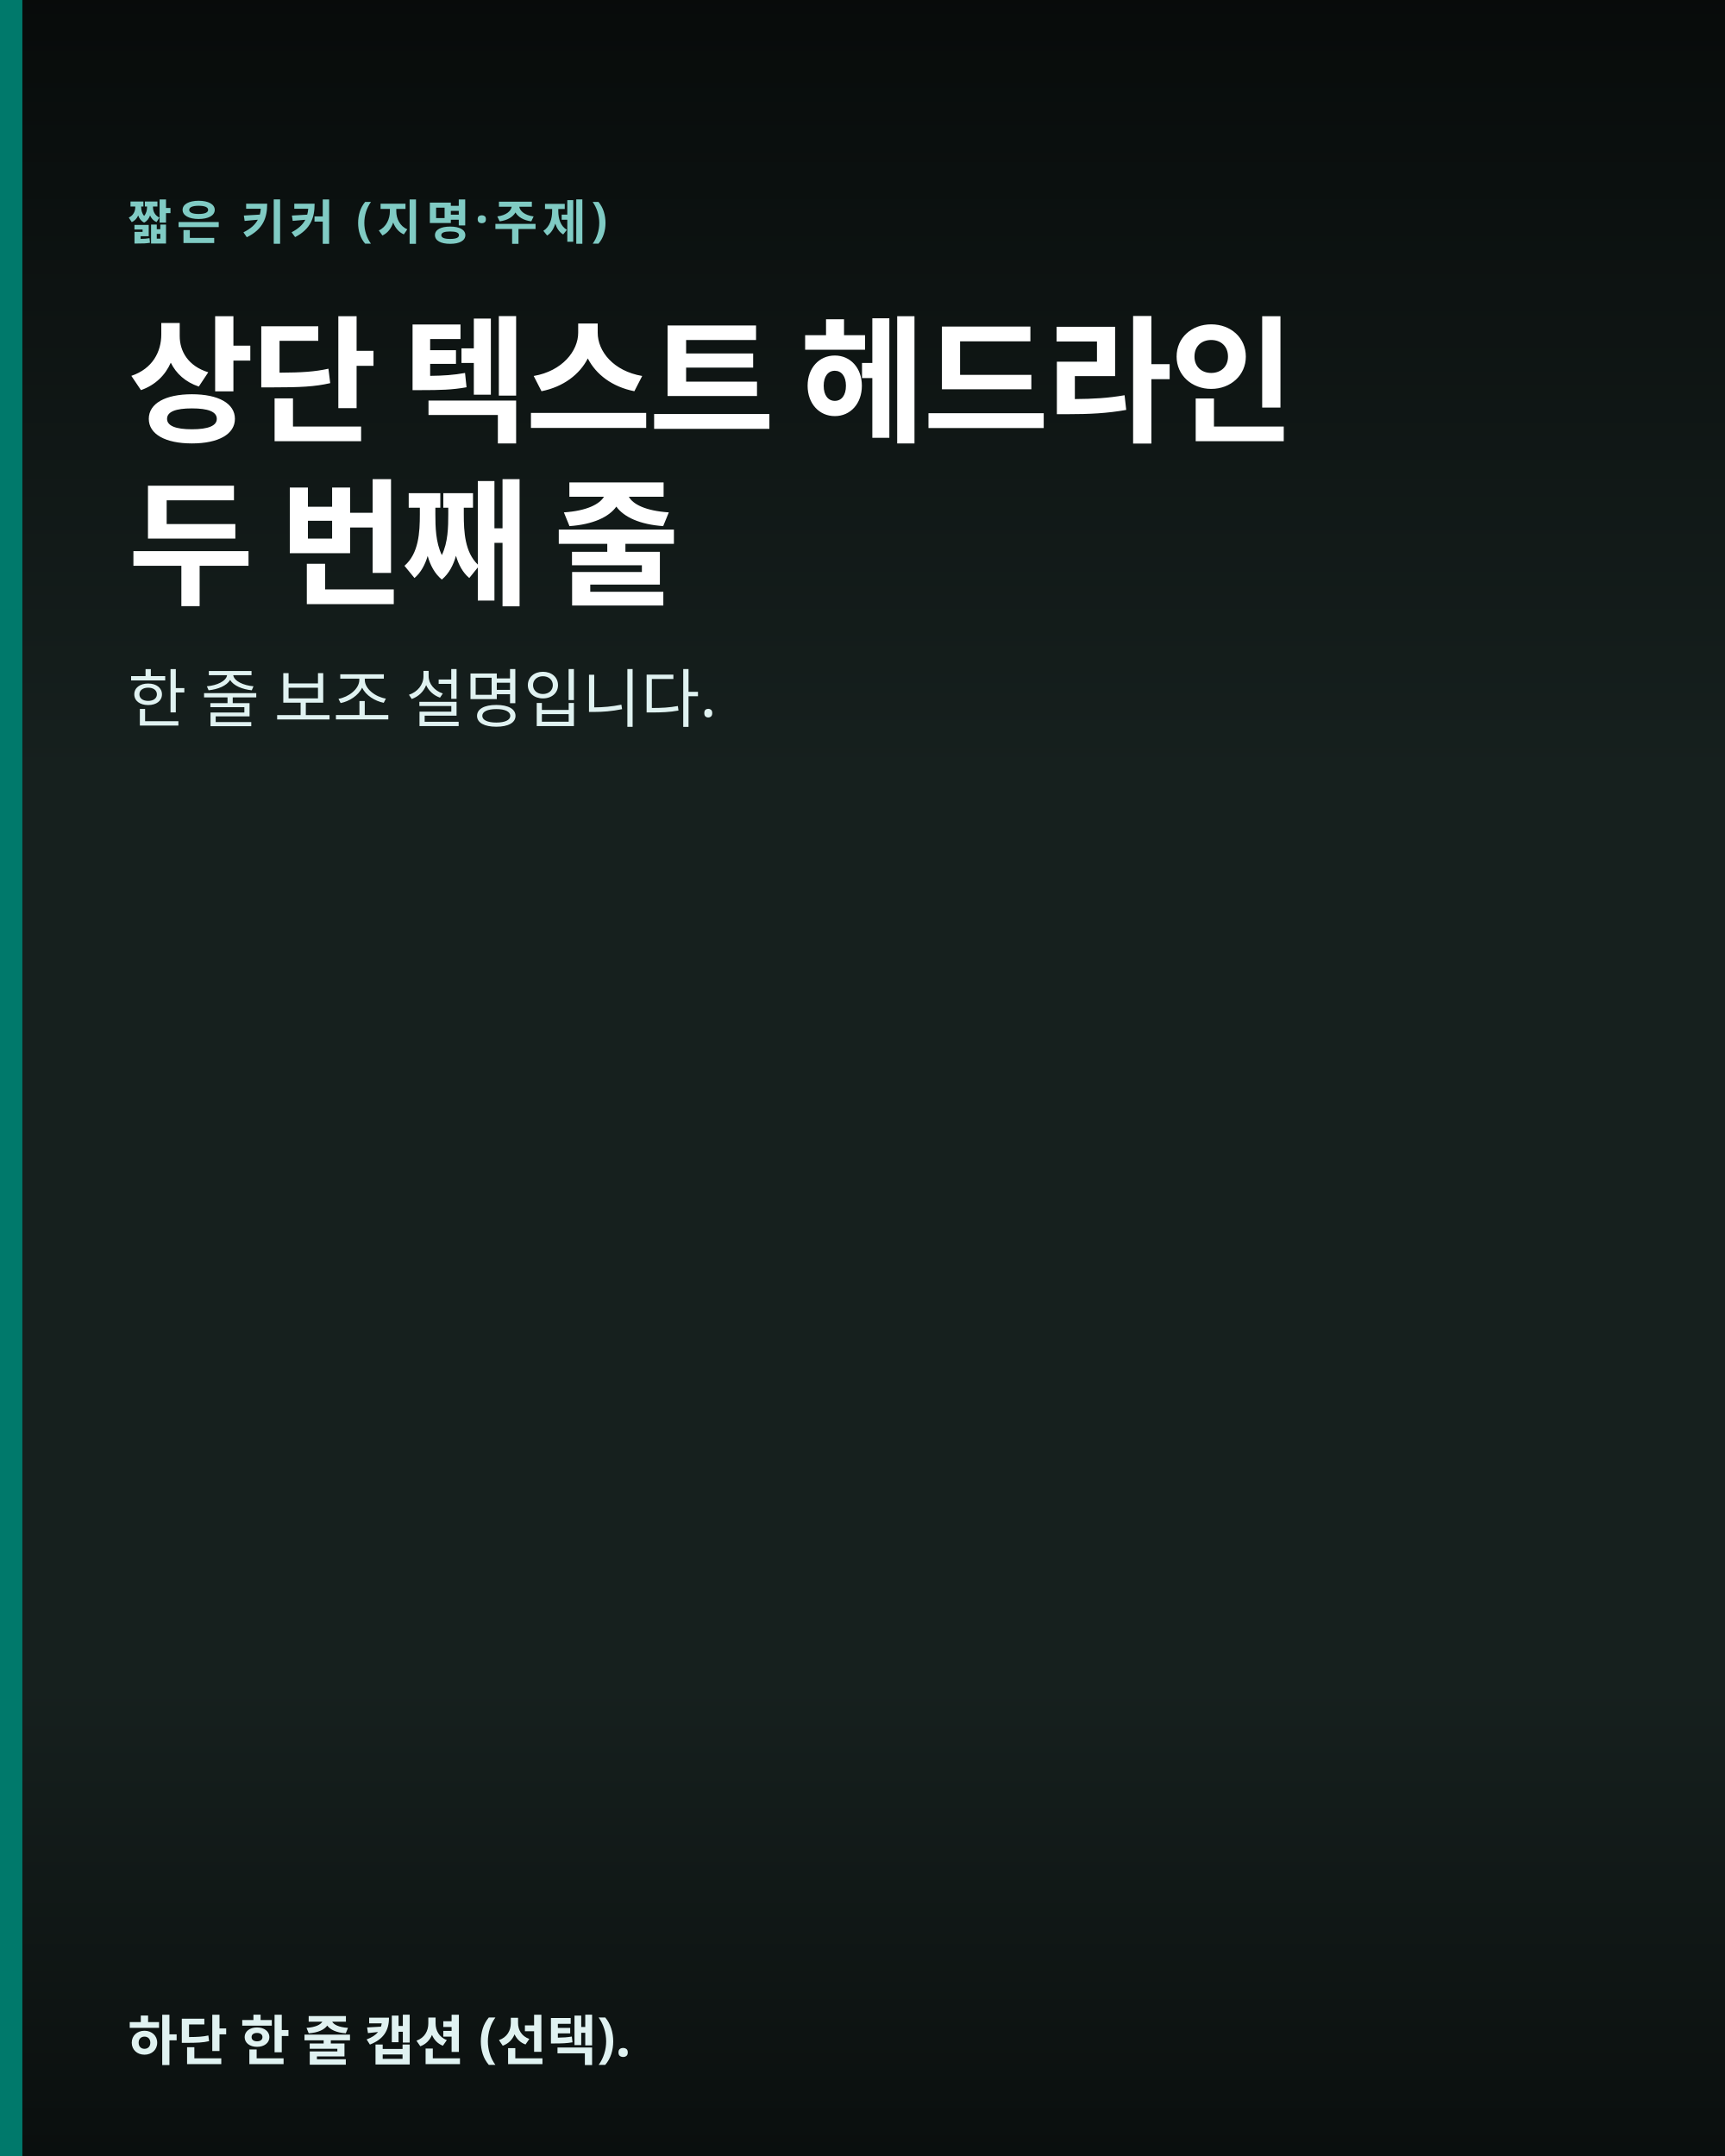
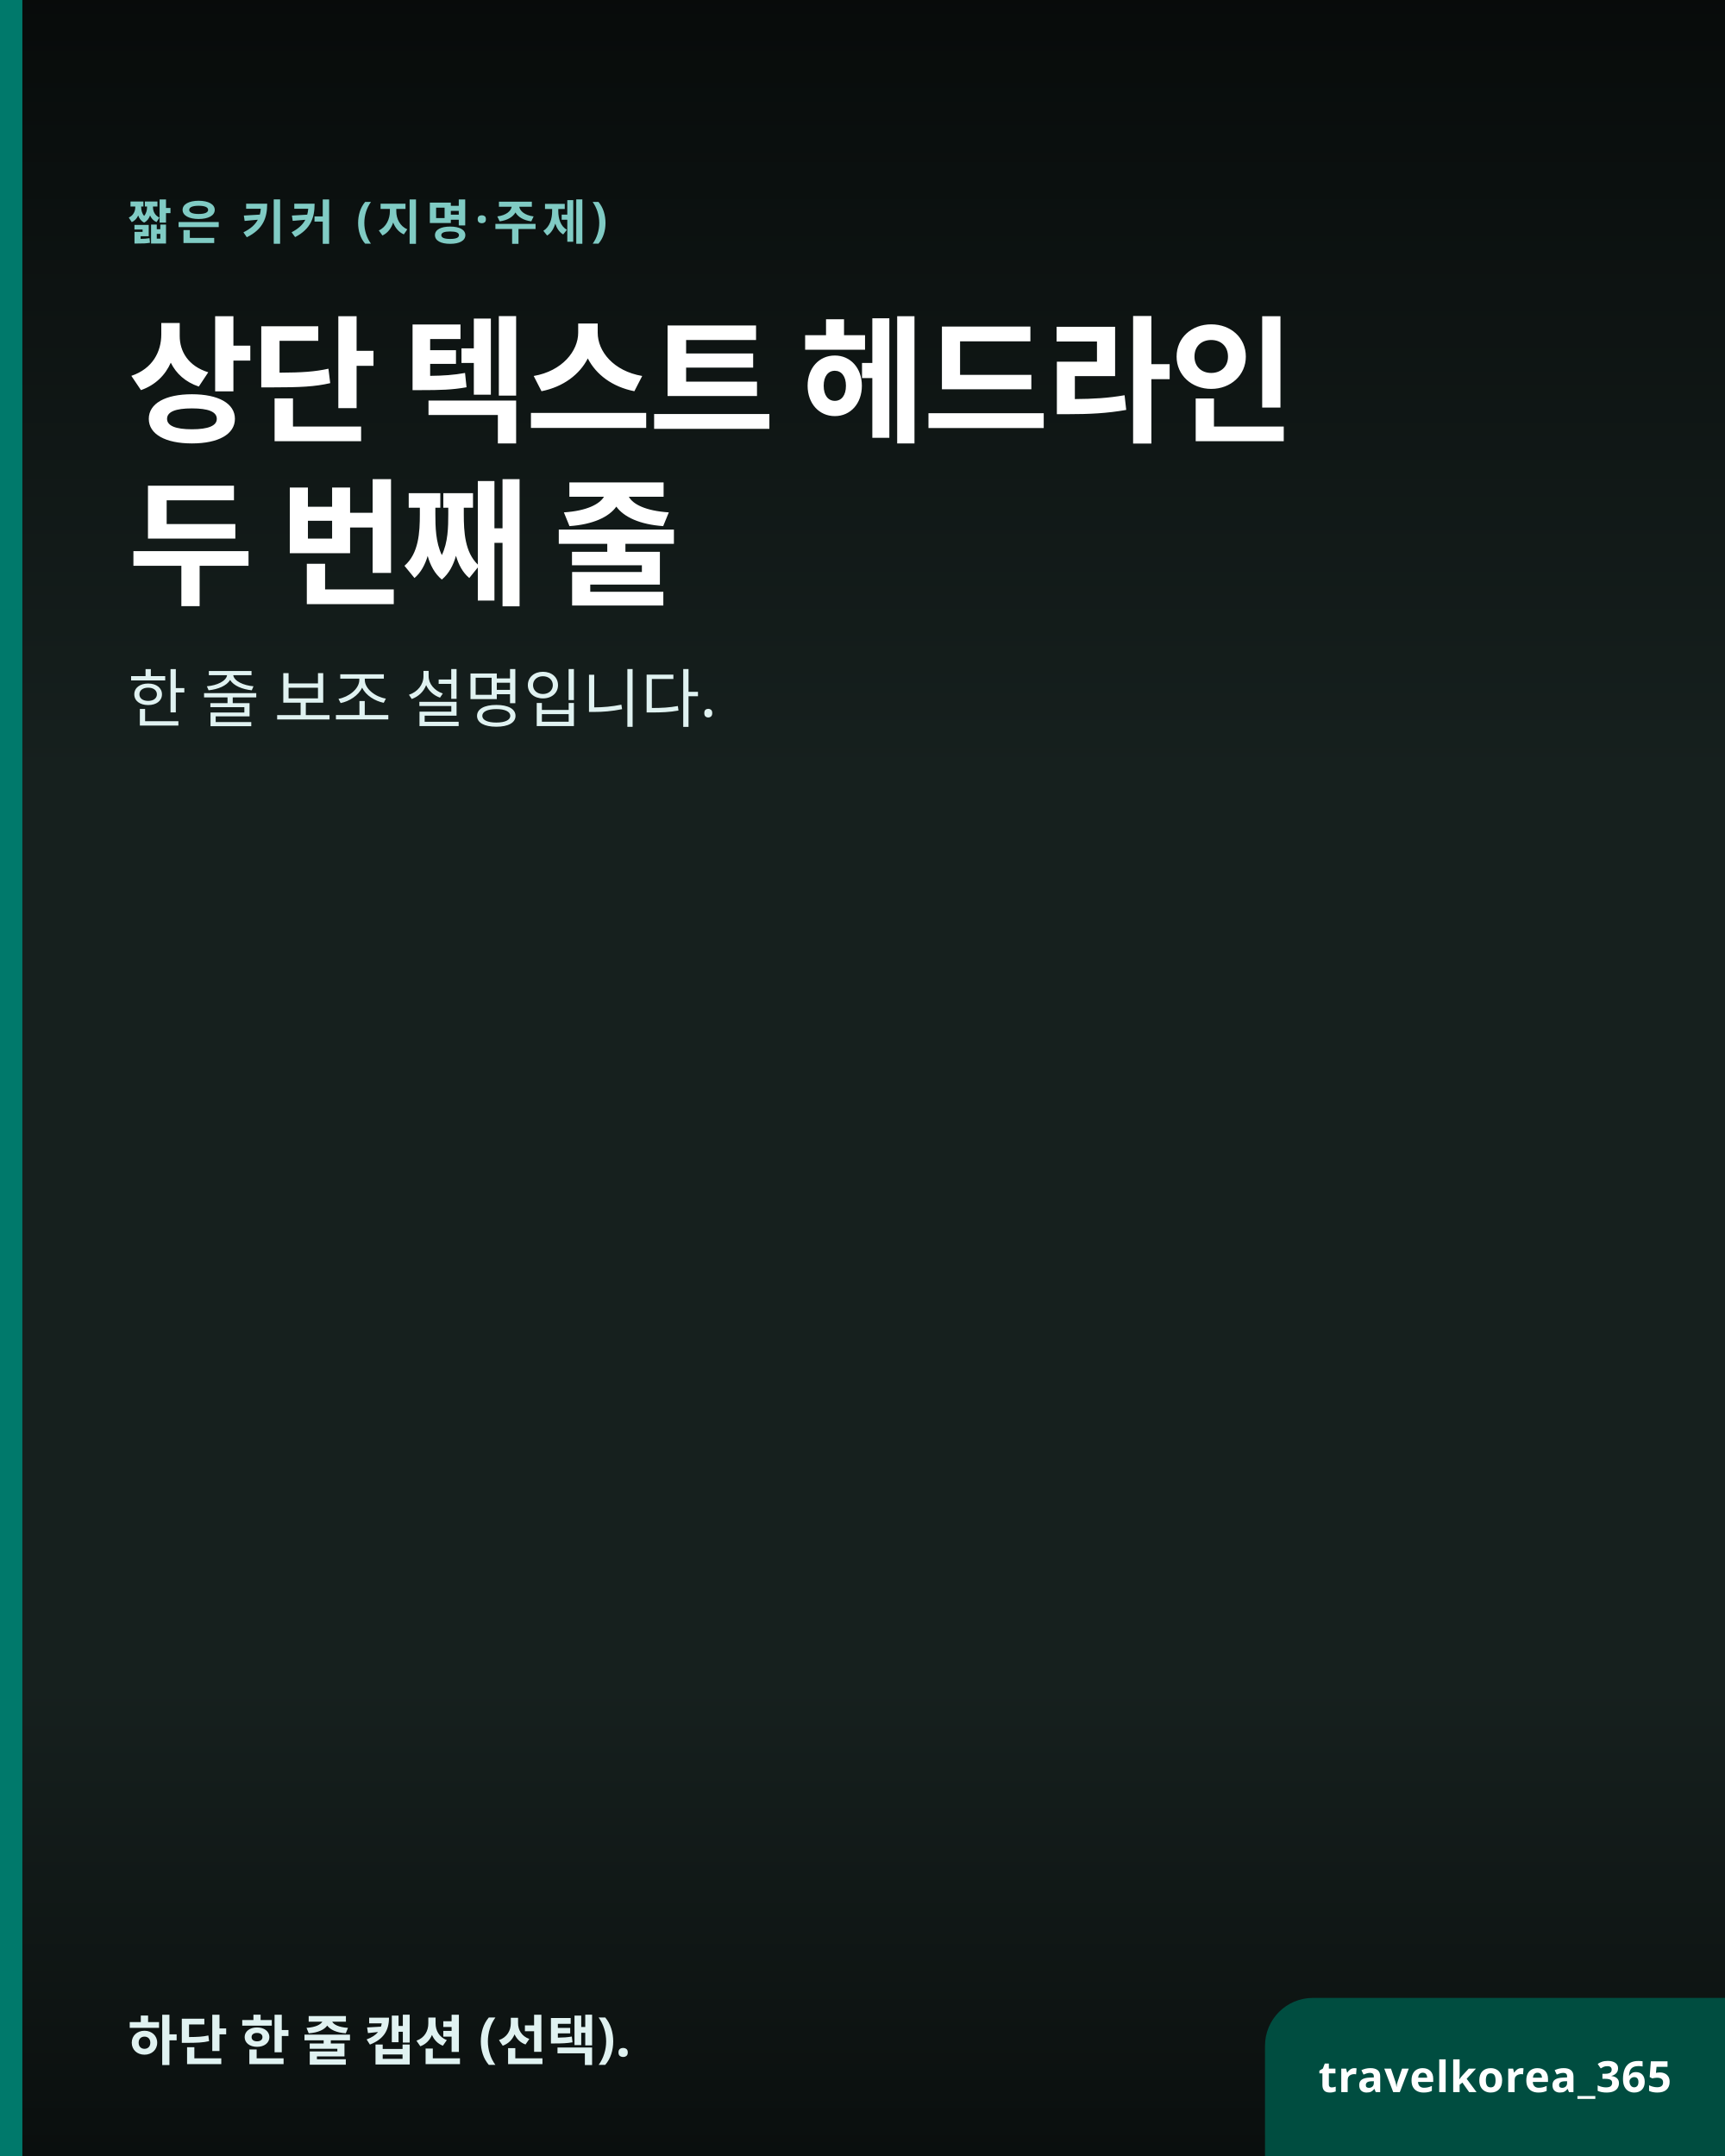
<svg xmlns="http://www.w3.org/2000/svg" width="1080" height="1350" viewBox="0 0 1080 1350">
  <defs>
    <linearGradient id="scrimTop" x1="0" y1="0" x2="0" y2="1">
      <stop offset="0" stop-color="#000000" stop-opacity="0.66" />
      <stop offset="0.36" stop-color="#000000" stop-opacity="0" />
    </linearGradient>
    <linearGradient id="scrimBottom" x1="0" y1="0" x2="0" y2="1">
      <stop offset="0.78" stop-color="#000000" stop-opacity="0" />
      <stop offset="1" stop-color="#000000" stop-opacity="0.55" />
    </linearGradient>
  </defs>
  <rect id="BG__REPLACE_WITH_IMAGE" x="0" y="0" width="1080" height="1350" fill="#16201e" />
  <rect x="0" y="0" width="1080" height="1350" fill="url(#scrimTop)" />
  <rect x="0" y="0" width="1080" height="1350" fill="url(#scrimBottom)" />
  <rect id="brand-bar" x="0" y="0" width="14" height="1350" fill="#00796b" />
  <text x="80" y="150" font-family="Pretendard, 'Apple SD Gothic Neo', sans-serif" font-size="30" font-weight="700" fill="#80cbc4" letter-spacing="3">짧은 키커 (지명·주제)</text>
  <text font-family="Pretendard, 'Apple SD Gothic Neo', sans-serif" font-size="86" font-weight="800" fill="#ffffff" letter-spacing="-2">
    <tspan x="80" y="270">상단 텍스트 헤드라인</tspan>
    <tspan x="80" y="372">두 번째 줄</tspan>
  </text>
  <text x="80" y="452" font-family="Pretendard, 'Apple SD Gothic Neo', sans-serif" font-size="40" font-weight="500" fill="#e0f2f1">한 줄 보조 설명입니다.</text>
  <text x="80" y="1290" font-family="Pretendard, 'Apple SD Gothic Neo', sans-serif" font-size="34" font-weight="600" fill="#e0f2f1">하단 한 줄 캡션 (선택).</text>
+   <g id="brand-watermark">
+     <path d="M822 1251 H1080 V1350 H792 V1281 A30 30 0 0 1 822 1251 Z" fill="#004d40" />
+     <text x="936" y="1310" text-anchor="middle" font-family="Pretendard, 'Apple SD Gothic Neo', sans-serif" font-size="27" font-weight="700" fill="#ffffff" letter-spacing="0.5">travelkorea_365</text>
+   </g>
</svg>
